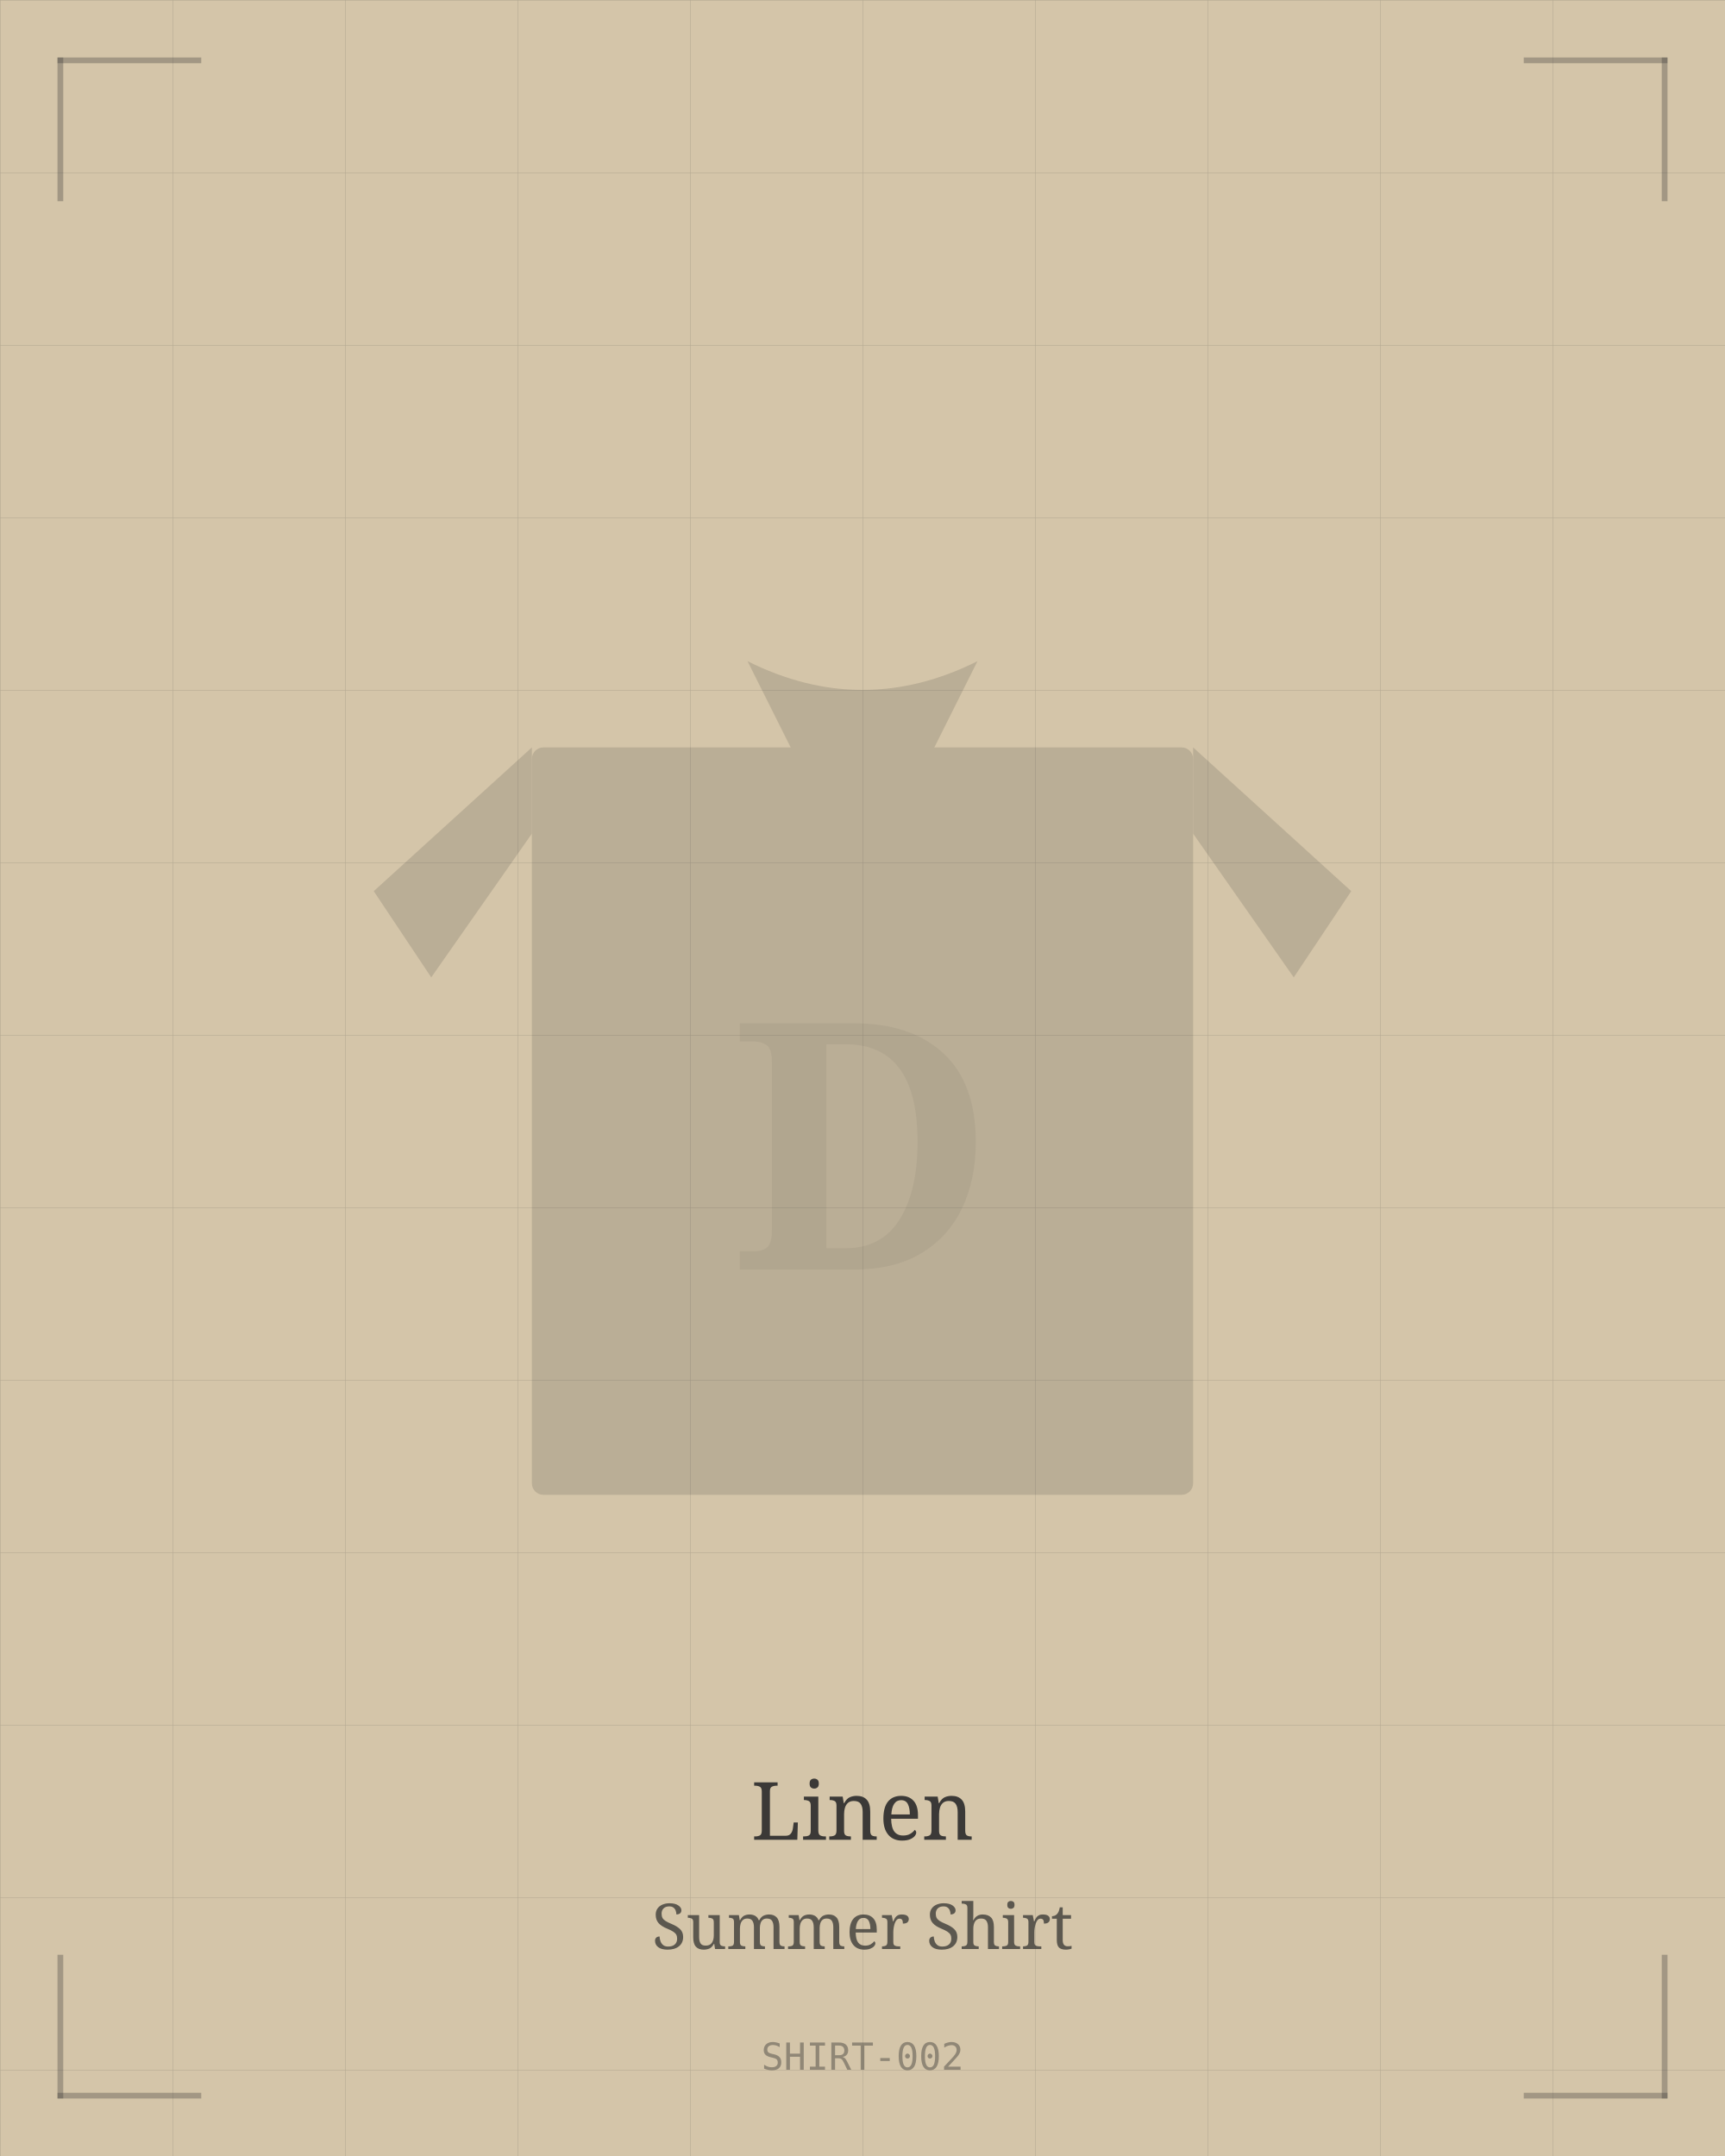
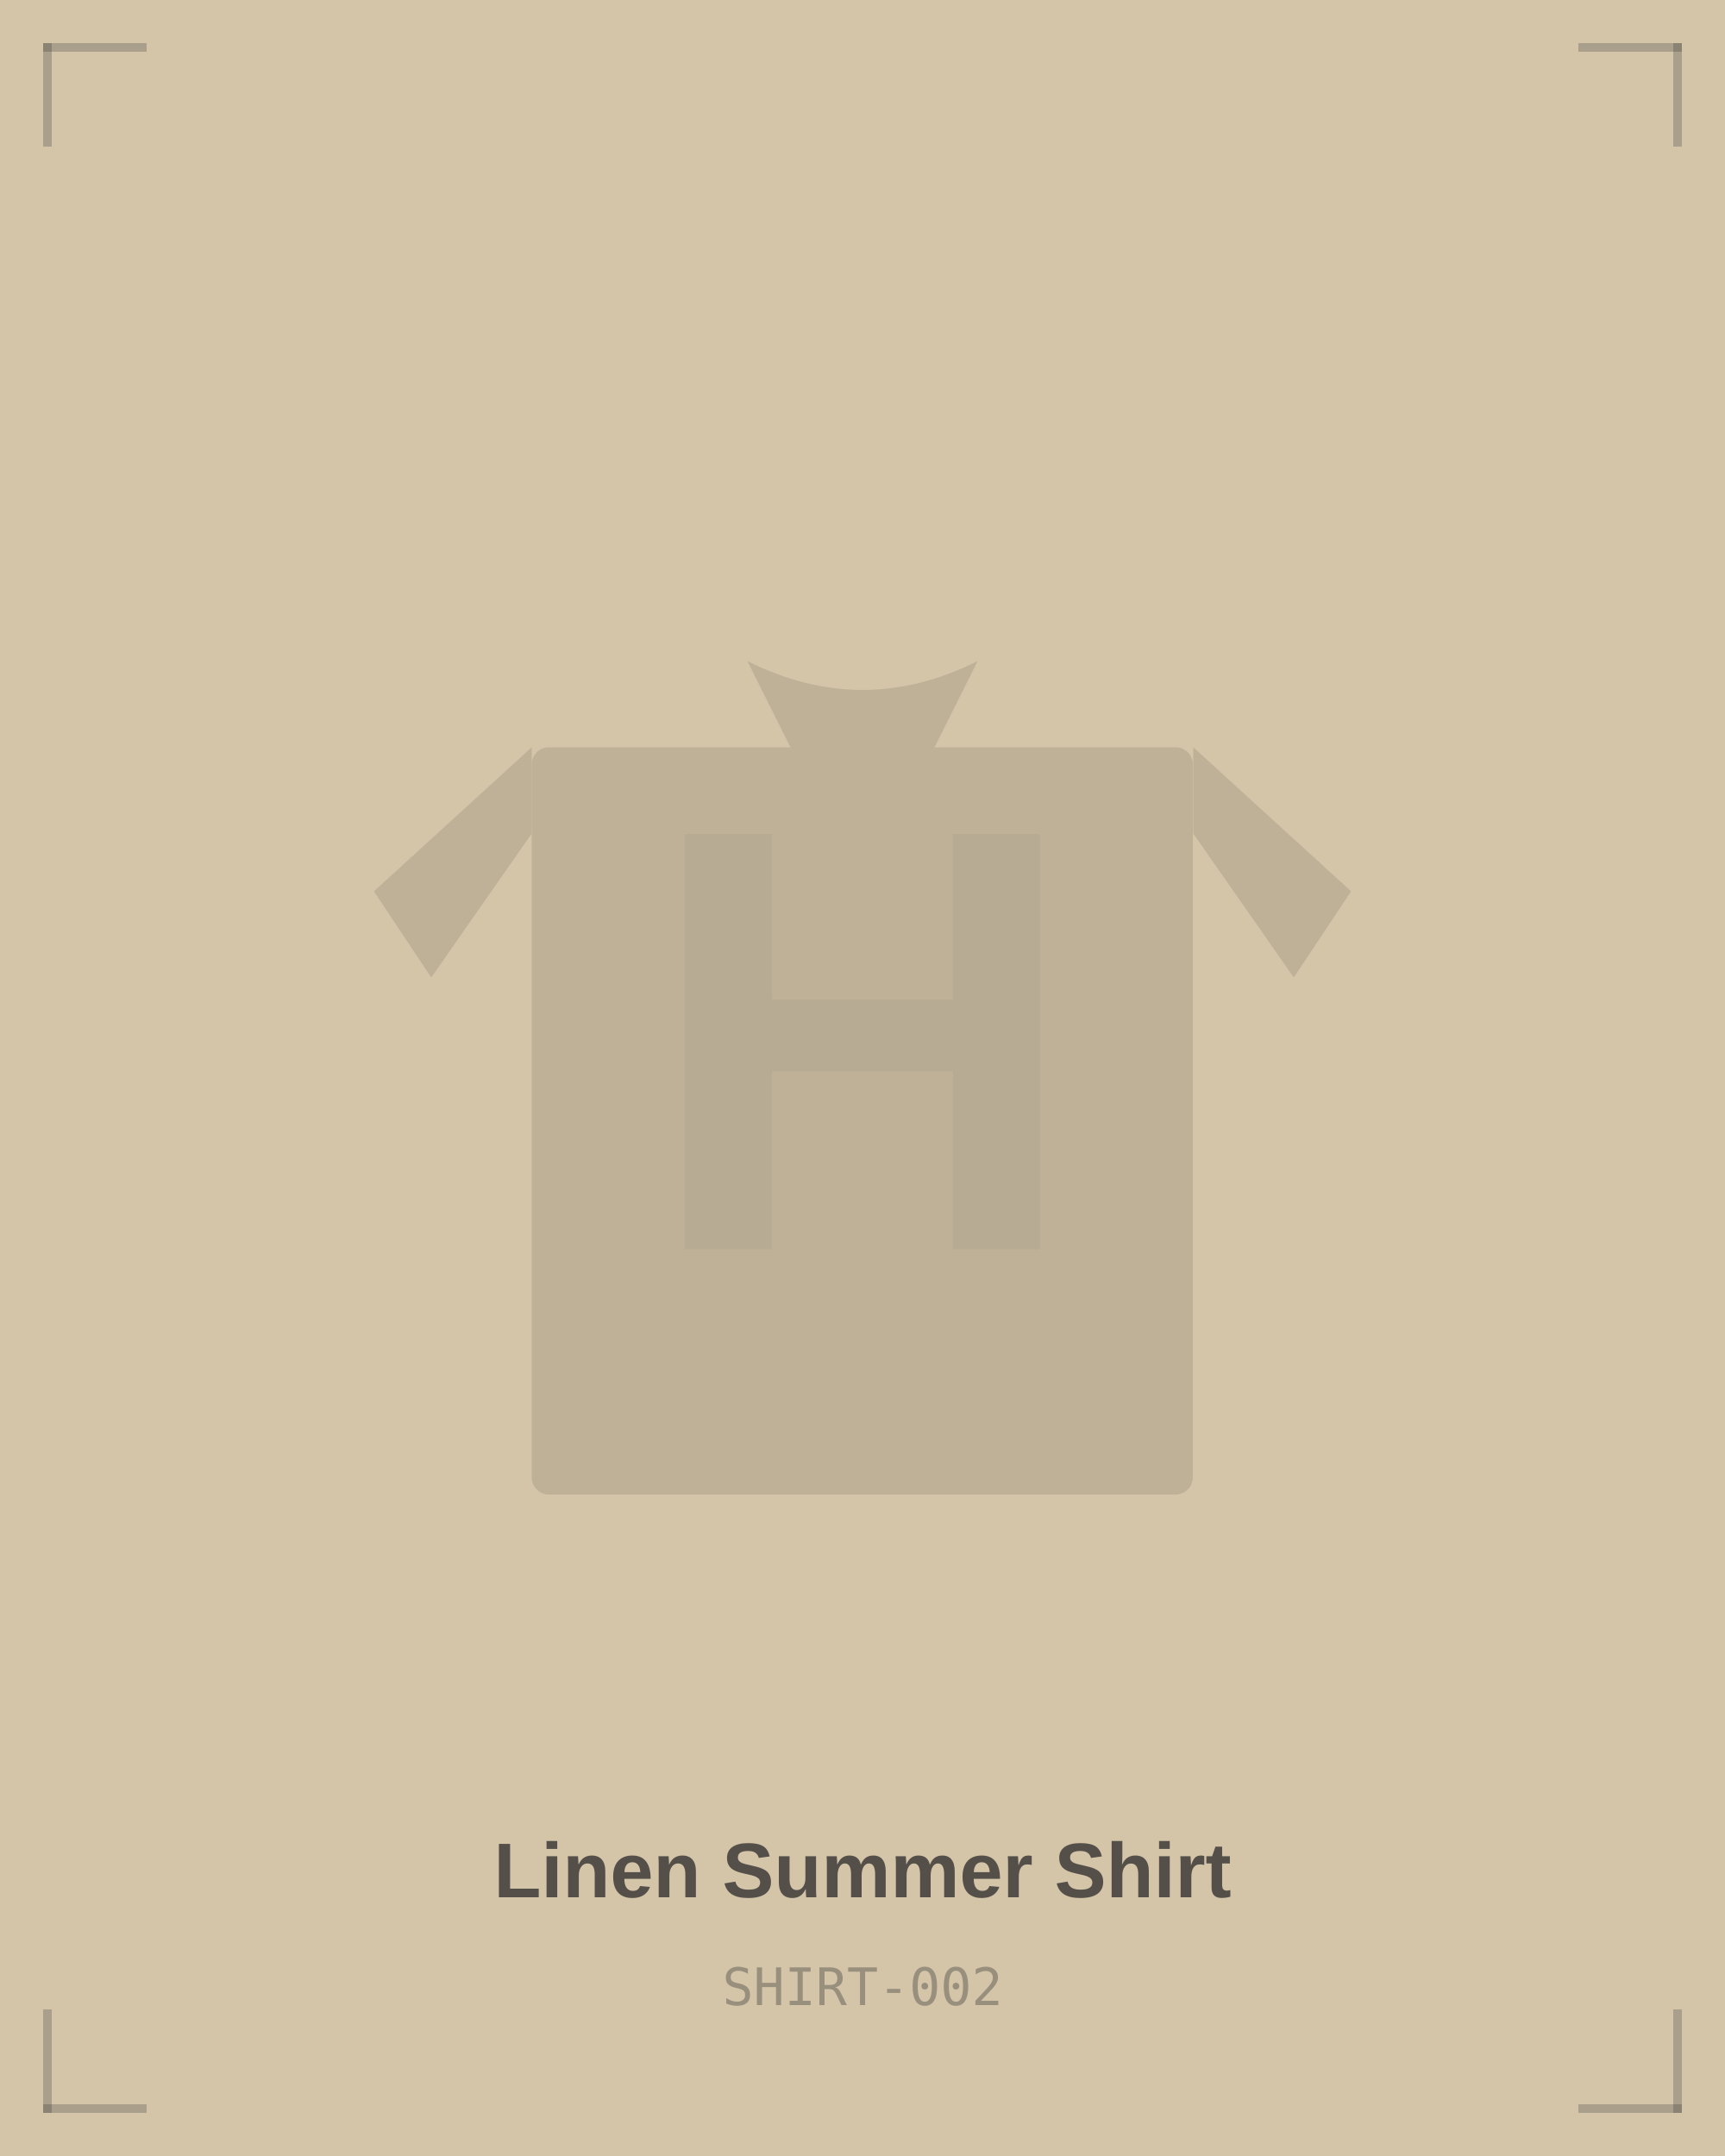
- <svg xmlns="http://www.w3.org/2000/svg" viewBox="0 0 600 750" width="600" height="750">
-   <rect width="600" height="750" fill="#d4c5a9" />
-   <defs>
-     <pattern id="grid" width="60" height="60" patternUnits="userSpaceOnUse">
-       <path d="M 60 0 L 0 0 0 60" fill="none" stroke="#2a2a2a" stroke-width="0.3" opacity="0.2" />
-     </pattern>
-   </defs>
-   <rect width="600" height="750" fill="url(#grid)" />
-   <g opacity="0.15" fill="#2a2a2a">
-     <rect x="185" y="260" width="230" height="260" rx="4" />
-     <path d="M 275 260 Q 300 300 325 260 L 340 230 Q 300 250 260 230 Z" />
-     <path d="M 185 260 L 130 310 L 150 340 L 185 290 Z" />
-     <path d="M 415 260 L 470 310 L 450 340 L 415 290 Z" />
+ <svg xmlns="http://www.w3.org/2000/svg" viewBox="0 0 400 500" width="400" height="500">
+   <rect width="400" height="500" fill="#d4c5a9" />
+   <g opacity="0.13" fill="#2a2a2a">
+     <rect x="123.3" y="173.3" width="153.3" height="173.3" rx="4" />
+     <path d="M 183.3,173.3 Q 200.0,200.0 216.7,173.3 L 226.7,153.3 Q 200.0,166.7 173.3,153.3 Z" />
+     <path d="M 123.3,173.3 L 86.7,206.7 L 100.0,226.7 L 123.3,193.3 Z" />
+     <path d="M 276.7,173.3 L 313.3,206.7 L 300.0,226.7 L 276.7,193.3 Z" />
  </g>
-   <text x="300" y="400" font-family="Georgia, serif" font-size="120" font-weight="bold" fill="#2a2a2a" opacity="0.06" text-anchor="middle" dominant-baseline="middle">D</text>
-   <text x="300" y="640" font-family="Georgia, serif" font-size="28" font-weight="500" fill="#2a2a2a" opacity="0.9" text-anchor="middle">Linen</text>
-   <text x="300" y="678" font-family="Georgia, serif" font-size="22" font-weight="400" fill="#2a2a2a" opacity="0.7" text-anchor="middle">Summer Shirt</text>
-   <text x="300" y="720" font-family="monospace" font-size="13" fill="#2a2a2a" opacity="0.4" text-anchor="middle">SHIRT-002</text>
-   <rect x="20" y="20" width="50" height="2" fill="#2a2a2a" opacity="0.3" />
-   <rect x="20" y="20" width="2" height="50" fill="#2a2a2a" opacity="0.3" />
-   <rect x="530" y="20" width="50" height="2" fill="#2a2a2a" opacity="0.3" />
-   <rect x="578" y="20" width="2" height="50" fill="#2a2a2a" opacity="0.3" />
-   <rect x="20" y="728" width="50" height="2" fill="#2a2a2a" opacity="0.3" />
-   <rect x="20" y="680" width="2" height="50" fill="#2a2a2a" opacity="0.3" />
-   <rect x="530" y="728" width="50" height="2" fill="#2a2a2a" opacity="0.3" />
-   <rect x="578" y="680" width="2" height="50" fill="#2a2a2a" opacity="0.3" />
+   <text x="200" y="250" font-family="Arial Black,Arial,sans-serif" font-size="140" font-weight="900" fill="#2a2a2a" opacity="0.05" text-anchor="middle" dominant-baseline="middle">H</text>
+   <text x="200" y="440" font-family="Arial,sans-serif" font-size="18" font-weight="600" fill="#2a2a2a" opacity="0.75" text-anchor="middle">Linen Summer Shirt</text>
+   <text x="200" y="465" font-family="monospace" font-size="12" fill="#2a2a2a" opacity="0.35" text-anchor="middle">SHIRT-002</text>
+   <rect x="10" y="10" width="24" height="2" fill="#2a2a2a" opacity="0.25" />
+   <rect x="10" y="10" width="2" height="24" fill="#2a2a2a" opacity="0.25" />
+   <rect x="366" y="10" width="24" height="2" fill="#2a2a2a" opacity="0.25" />
+   <rect x="388" y="10" width="2" height="24" fill="#2a2a2a" opacity="0.25" />
+   <rect x="10" y="488" width="24" height="2" fill="#2a2a2a" opacity="0.25" />
+   <rect x="10" y="466" width="2" height="24" fill="#2a2a2a" opacity="0.25" />
+   <rect x="366" y="488" width="24" height="2" fill="#2a2a2a" opacity="0.25" />
+   <rect x="388" y="466" width="2" height="24" fill="#2a2a2a" opacity="0.25" />
</svg>
